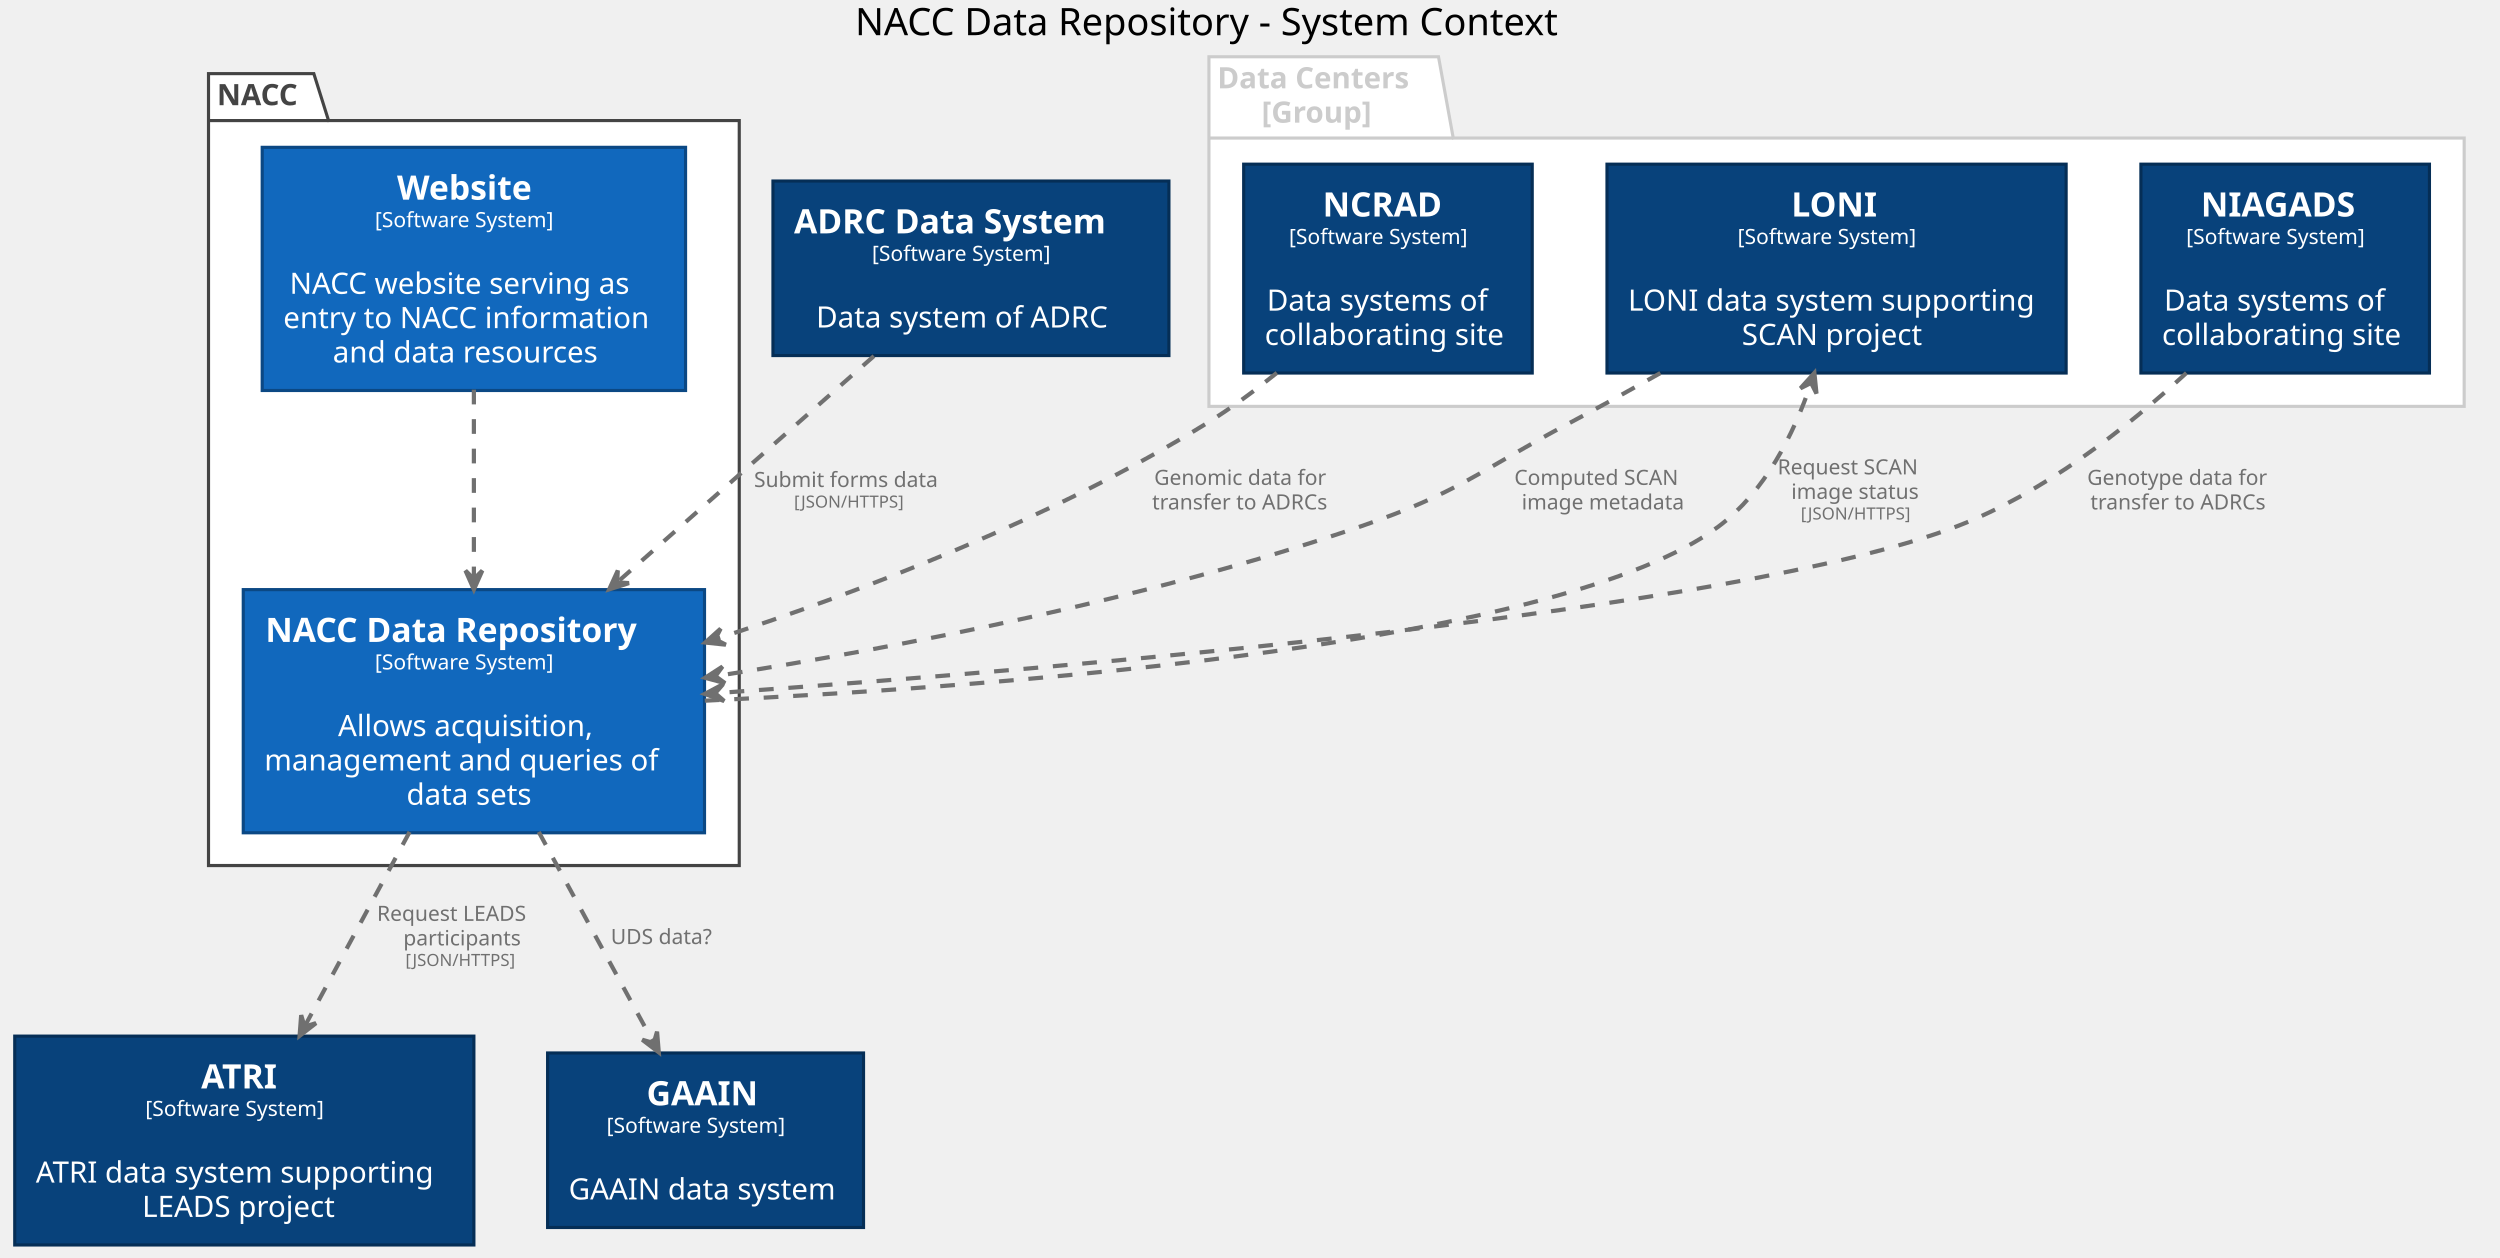
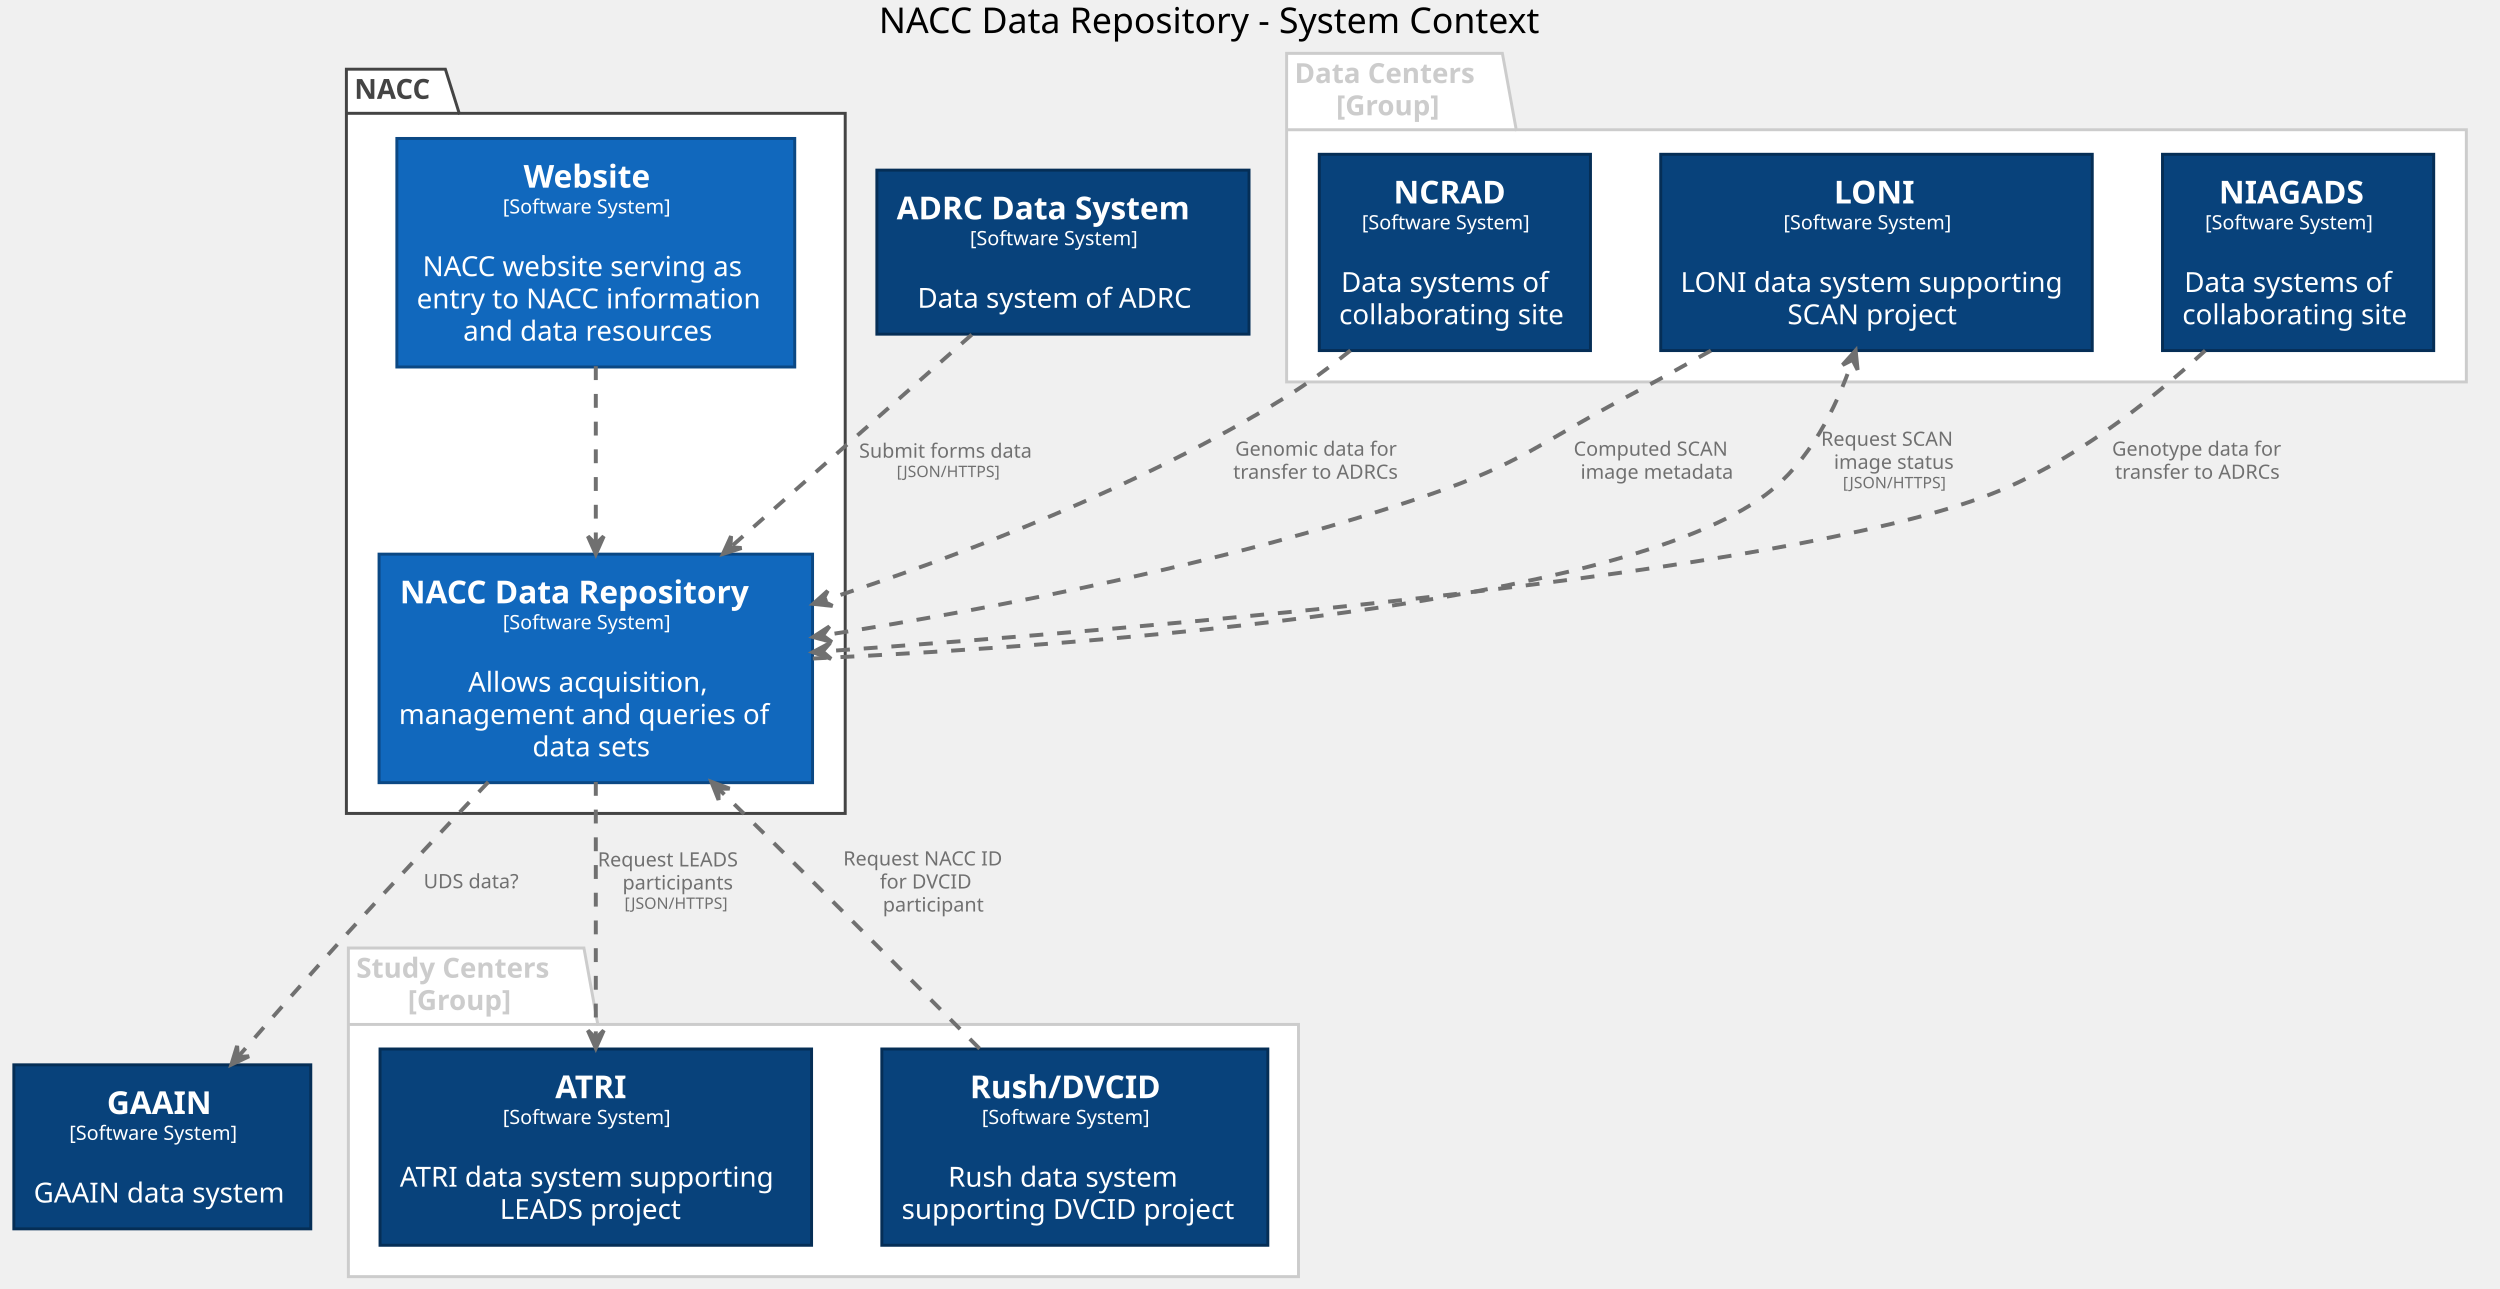
- <svg xmlns="http://www.w3.org/2000/svg" contentScriptType="application/ecmascript" contentStyleType="text/css" height="597px" preserveAspectRatio="none" style="width:1187px;height:597px;background:#FFFFFF;" version="1.1" viewBox="0 0 1187 597" width="1187px" zoomAndPan="magnify">
+ <svg xmlns="http://www.w3.org/2000/svg" contentScriptType="application/ecmascript" contentStyleType="text/css" height="651px" preserveAspectRatio="none" style="width:1263px;height:651px;background:#FFFFFF;" version="1.1" viewBox="0 0 1263 651" width="1263px" zoomAndPan="magnify">
  <defs />
  <g>
-     <text fill="#000000" font-family="sans-serif" font-size="18" lengthAdjust="spacing" textLength="362" x="406" y="16.708">NACC Data Repository - System Context</text>
-     <polygon fill="#FFFFFF" points="99,34.953,149,34.953,156,57.25,351,57.25,351,410.953,99,410.953,99,34.953" style="stroke:#444444;stroke-width:1.5;" />
-     <line style="stroke:#444444;stroke-width:1.5;" x1="99" x2="156" y1="57.25" y2="57.25" />
-     <text fill="#444444" font-family="sans-serif" font-size="14" font-weight="bold" lengthAdjust="spacing" textLength="44" x="103" y="49.948">NACC</text>
-     <polygon fill="#FFFFFF" points="574,26.953,683,26.953,690,65.547,1170,65.547,1170,192.953,574,192.953,574,26.953" style="stroke:#CCCCCC;stroke-width:1.5;" />
-     <line style="stroke:#CCCCCC;stroke-width:1.5;" x1="574" x2="690" y1="65.547" y2="65.547" />
-     <text fill="#CCCCCC" font-family="sans-serif" font-size="14" font-weight="bold" lengthAdjust="spacing" textLength="103" x="578" y="41.948">Data Centers</text>
-     <text fill="#CCCCCC" font-family="sans-serif" font-size="14" font-weight="bold" lengthAdjust="spacing" textLength="61" x="599" y="58.245">[Group]</text>
-     <rect fill="#1168BD" height="115.453" style="stroke:#0B4884;stroke-width:1.5;" width="219" x="115.5" y="279.953" />
-     <text fill="#FFFFFF" font-family="sans-serif" font-size="16" font-weight="bold" lengthAdjust="spacing" textLength="198" x="126" y="304.805">NACC Data Repository</text>
-     <text fill="#FFFFFF" font-family="sans-serif" font-size="10" lengthAdjust="spacing" textLength="94" x="178" y="317.86">[Software System]</text>
-     <text fill="#FFFFFF" font-family="sans-serif" font-size="14" lengthAdjust="spacing" textLength="0" x="227" y="333.214" />
-     <text fill="#FFFFFF" font-family="sans-serif" font-size="14" lengthAdjust="spacing" textLength="125" x="160.5" y="349.511">Allows acquisition,</text>
-     <text fill="#FFFFFF" font-family="sans-serif" font-size="14" lengthAdjust="spacing" textLength="195" x="125.5" y="365.808">management and queries of</text>
-     <text fill="#FFFFFF" font-family="sans-serif" font-size="14" lengthAdjust="spacing" textLength="64" x="193" y="382.104">data sets</text>
-     <rect fill="#1168BD" height="115.453" style="stroke:#0B4884;stroke-width:1.5;" width="201" x="124.5" y="69.953" />
-     <text fill="#FFFFFF" font-family="sans-serif" font-size="16" font-weight="bold" lengthAdjust="spacing" textLength="73" x="188.5" y="94.805">Website</text>
-     <text fill="#FFFFFF" font-family="sans-serif" font-size="10" lengthAdjust="spacing" textLength="94" x="178" y="107.86">[Software System]</text>
-     <text fill="#FFFFFF" font-family="sans-serif" font-size="14" lengthAdjust="spacing" textLength="0" x="227" y="123.214" />
-     <text fill="#FFFFFF" font-family="sans-serif" font-size="14" lengthAdjust="spacing" textLength="171" x="137.5" y="139.511">NACC website serving as</text>
-     <text fill="#FFFFFF" font-family="sans-serif" font-size="14" lengthAdjust="spacing" textLength="177" x="134.5" y="155.808">entry to NACC information</text>
-     <text fill="#FFFFFF" font-family="sans-serif" font-size="14" lengthAdjust="spacing" textLength="134" x="158" y="172.105">and data resources</text>
-     <rect fill="#08427B" height="99.156" style="stroke:#052E56;stroke-width:1.5;" width="137" x="590.5" y="77.953" />
-     <text fill="#FFFFFF" font-family="sans-serif" font-size="16" font-weight="bold" lengthAdjust="spacing" textLength="62" x="628" y="102.805">NCRAD</text>
-     <text fill="#FFFFFF" font-family="sans-serif" font-size="10" lengthAdjust="spacing" textLength="94" x="612" y="115.86">[Software System]</text>
-     <text fill="#FFFFFF" font-family="sans-serif" font-size="14" lengthAdjust="spacing" textLength="0" x="661" y="131.214" />
-     <text fill="#FFFFFF" font-family="sans-serif" font-size="14" lengthAdjust="spacing" textLength="111" x="601.5" y="147.511">Data systems of</text>
-     <text fill="#FFFFFF" font-family="sans-serif" font-size="14" lengthAdjust="spacing" textLength="117" x="600.5" y="163.808">collaborating site</text>
-     <rect fill="#08427B" height="99.156" style="stroke:#052E56;stroke-width:1.5;" width="137" x="1016.5" y="77.953" />
-     <text fill="#FFFFFF" font-family="sans-serif" font-size="16" font-weight="bold" lengthAdjust="spacing" textLength="80" x="1045" y="102.805">NIAGADS</text>
-     <text fill="#FFFFFF" font-family="sans-serif" font-size="10" lengthAdjust="spacing" textLength="94" x="1038" y="115.86">[Software System]</text>
-     <text fill="#FFFFFF" font-family="sans-serif" font-size="14" lengthAdjust="spacing" textLength="0" x="1087" y="131.214" />
-     <text fill="#FFFFFF" font-family="sans-serif" font-size="14" lengthAdjust="spacing" textLength="111" x="1027.5" y="147.511">Data systems of</text>
-     <text fill="#FFFFFF" font-family="sans-serif" font-size="14" lengthAdjust="spacing" textLength="117" x="1026.5" y="163.808">collaborating site</text>
-     <rect fill="#08427B" height="99.156" style="stroke:#052E56;stroke-width:1.5;" width="218" x="763" y="77.953" />
-     <text fill="#FFFFFF" font-family="sans-serif" font-size="16" font-weight="bold" lengthAdjust="spacing" textLength="43" x="850.5" y="102.805">LONI</text>
-     <text fill="#FFFFFF" font-family="sans-serif" font-size="10" lengthAdjust="spacing" textLength="94" x="825" y="115.86">[Software System]</text>
-     <text fill="#FFFFFF" font-family="sans-serif" font-size="14" lengthAdjust="spacing" textLength="0" x="874" y="131.214" />
-     <text fill="#FFFFFF" font-family="sans-serif" font-size="14" lengthAdjust="spacing" textLength="198" x="773" y="147.511">LONI data system supporting</text>
-     <text fill="#FFFFFF" font-family="sans-serif" font-size="14" lengthAdjust="spacing" textLength="90" x="827" y="163.808">SCAN project</text>
-     <rect fill="#08427B" height="99.156" style="stroke:#052E56;stroke-width:1.5;" width="218" x="7" y="491.953" />
-     <text fill="#FFFFFF" font-family="sans-serif" font-size="16" font-weight="bold" lengthAdjust="spacing" textLength="41" x="95.5" y="516.805">ATRI</text>
-     <text fill="#FFFFFF" font-family="sans-serif" font-size="10" lengthAdjust="spacing" textLength="94" x="69" y="529.86">[Software System]</text>
-     <text fill="#FFFFFF" font-family="sans-serif" font-size="14" lengthAdjust="spacing" textLength="0" x="118" y="545.214" />
-     <text fill="#FFFFFF" font-family="sans-serif" font-size="14" lengthAdjust="spacing" textLength="198" x="17" y="561.511">ATRI data system supporting</text>
-     <text fill="#FFFFFF" font-family="sans-serif" font-size="14" lengthAdjust="spacing" textLength="97" x="67.5" y="577.808">LEADS project</text>
-     <rect fill="#08427B" height="82.859" style="stroke:#052E56;stroke-width:1.5;" width="150" x="260" y="499.953" />
-     <text fill="#FFFFFF" font-family="sans-serif" font-size="16" font-weight="bold" lengthAdjust="spacing" textLength="56" x="307" y="524.805">GAAIN</text>
-     <text fill="#FFFFFF" font-family="sans-serif" font-size="10" lengthAdjust="spacing" textLength="94" x="288" y="537.86">[Software System]</text>
-     <text fill="#FFFFFF" font-family="sans-serif" font-size="14" lengthAdjust="spacing" textLength="0" x="337" y="553.214" />
-     <text fill="#FFFFFF" font-family="sans-serif" font-size="14" lengthAdjust="spacing" textLength="130" x="270" y="569.511">GAAIN data system</text>
-     <rect fill="#08427B" height="82.859" style="stroke:#052E56;stroke-width:1.5;" width="188" x="367" y="85.953" />
-     <text fill="#FFFFFF" font-family="sans-serif" font-size="16" font-weight="bold" lengthAdjust="spacing" textLength="168" x="377" y="110.805">ADRC Data System</text>
-     <text fill="#FFFFFF" font-family="sans-serif" font-size="10" lengthAdjust="spacing" textLength="94" x="414" y="123.86">[Software System]</text>
-     <text fill="#FFFFFF" font-family="sans-serif" font-size="14" lengthAdjust="spacing" textLength="0" x="463" y="139.214" />
-     <text fill="#FFFFFF" font-family="sans-serif" font-size="14" lengthAdjust="spacing" textLength="147" x="387.5" y="155.511">Data system of ADRC</text>
-     <path d="M788.36,177.123 C773.98,185.233 759.12,193.433 745,200.953 C701.66,224.023 692.43,233.993 646,249.953 C545.16,284.623 425.72,307.533 339.86,321.023 " fill="none" id="LONI-to-NACCDataRepository" style="stroke:#707070;stroke-width:2.0;stroke-dasharray:7.0,7.0;" />
-     <polygon fill="#707070" points="334.77,321.813,344.279,324.377,339.71,321.042,343.046,316.473,334.77,321.813" style="stroke:#707070;stroke-width:2.0;" />
-     <text fill="#707070" font-family="sans-serif" font-size="10" lengthAdjust="spacing" textLength="85" x="719" y="230.235">Computed SCAN</text>
-     <text fill="#707070" font-family="sans-serif" font-size="10" lengthAdjust="spacing" textLength="81" x="722.5" y="241.876">image metadata</text>
-     <path d="M334.63,332.693 C484.15,325.543 741.94,305.343 816,249.953 C837.97,233.523 851.59,206.383 859.89,181.923 " fill="none" id="NACCDataRepository-to-LONI" style="stroke:#707070;stroke-width:2.0;stroke-dasharray:7.0,7.0;" />
-     <polygon fill="#707070" points="861.47,177.063,854.862,184.366,859.91,181.814,862.463,186.862,861.47,177.063" style="stroke:#707070;stroke-width:2.0;" />
-     <text fill="#707070" font-family="sans-serif" font-size="10" lengthAdjust="spacing" textLength="73" x="844" y="225.235">Request SCAN</text>
-     <text fill="#707070" font-family="sans-serif" font-size="10" lengthAdjust="spacing" textLength="63" x="850.5" y="236.876">image status</text>
-     <text fill="#707070" font-family="sans-serif" font-size="8" lengthAdjust="spacing" textLength="54" x="855" y="246.66">[JSON/HTTPS]</text>
-     <path d="M194.49,394.993 C178.89,423.903 160.01,458.893 144.67,487.313 " fill="none" id="NACCDataRepository-to-ATRI" style="stroke:#707070;stroke-width:2.0;stroke-dasharray:7.0,7.0;" />
-     <polygon fill="#707070" points="142.25,491.813,150.041,485.788,144.622,487.412,142.999,481.993,142.25,491.813" style="stroke:#707070;stroke-width:2.0;" />
-     <text fill="#707070" font-family="sans-serif" font-size="10" lengthAdjust="spacing" textLength="78" x="179" y="437.235">Request LEADS</text>
-     <text fill="#707070" font-family="sans-serif" font-size="10" lengthAdjust="spacing" textLength="56" x="191.5" y="448.876">participants</text>
-     <text fill="#707070" font-family="sans-serif" font-size="8" lengthAdjust="spacing" textLength="54" x="192.5" y="458.66">[JSON/HTTPS]</text>
-     <path d="M255.79,394.993 C272.98,426.563 294.12,465.383 310.24,494.973 " fill="none" id="NACCDataRepository-to-GAAIN" style="stroke:#707070;stroke-width:2.0;stroke-dasharray:7.0,7.0;" />
-     <polygon fill="#707070" points="312.78,499.643,311.969,489.828,310.38,495.257,304.951,493.668,312.78,499.643" style="stroke:#707070;stroke-width:2.0;" />
-     <text fill="#707070" font-family="sans-serif" font-size="10" lengthAdjust="spacing" textLength="53" x="290" y="448.235">UDS data?</text>
-     <path d="M225,185.013 C225,212.763 225,246.243 225,274.653 " fill="none" id="Website-to-NACCDataRepository" style="stroke:#707070;stroke-width:2.0;stroke-dasharray:7.0,7.0;" />
-     <polygon fill="#707070" points="225,279.903,229,270.903,225,274.903,221,270.903,225,279.903" style="stroke:#707070;stroke-width:2.0;" />
-     <text fill="#000000" font-family="sans-serif" font-size="10" lengthAdjust="spacing" textLength="0" x="229" y="236.235" />
-     <path d="M414.94,169.053 C380.24,199.633 332.13,242.033 293.01,276.513 " fill="none" id="ADRCDataSystem-to-NACCDataRepository" style="stroke:#707070;stroke-width:2.0;stroke-dasharray:7.0,7.0;" />
-     <polygon fill="#707070" points="289.25,279.823,298.64,276.851,292.993,276.508,293.336,270.862,289.25,279.823" style="stroke:#707070;stroke-width:2.0;" />
-     <text fill="#707070" font-family="sans-serif" font-size="10" lengthAdjust="spacing" textLength="92" x="358" y="231.235">Submit forms data</text>
-     <text fill="#707070" font-family="sans-serif" font-size="8" lengthAdjust="spacing" textLength="54" x="377" y="241.019">[JSON/HTTPS]</text>
-     <path d="M606.26,177.033 C595.66,185.593 584.3,193.973 573,200.953 C500.27,245.863 410.16,280.453 339.86,303.443 " fill="none" id="NCRAD-to-NACCDataRepository" style="stroke:#707070;stroke-width:2.0;stroke-dasharray:7.0,7.0;" />
-     <polygon fill="#707070" points="334.83,305.073,344.625,306.101,339.586,303.531,342.157,298.492,334.83,305.073" style="stroke:#707070;stroke-width:2.0;" />
-     <text fill="#707070" font-family="sans-serif" font-size="10" lengthAdjust="spacing" textLength="85" x="548" y="230.235">Genomic data for</text>
-     <text fill="#707070" font-family="sans-serif" font-size="10" lengthAdjust="spacing" textLength="90" x="547" y="241.876">transfer to ADRCs</text>
-     <path d="M1038.1,177.083 C1009.33,203.593 970.18,234.143 929,249.953 C824.05,290.233 510.72,317.053 339.62,329.133 " fill="none" id="NIAGADS-to-NACCDataRepository" style="stroke:#707070;stroke-width:2.0;stroke-dasharray:7.0,7.0;" />
-     <polygon fill="#707070" points="334.6,329.483,343.853,332.856,339.588,329.14,343.304,324.875,334.6,329.483" style="stroke:#707070;stroke-width:2.0;" />
-     <text fill="#707070" font-family="sans-serif" font-size="10" lengthAdjust="spacing" textLength="90" x="991" y="230.235">Genotype data for</text>
-     <text fill="#707070" font-family="sans-serif" font-size="10" lengthAdjust="spacing" textLength="90" x="992.5" y="241.876">transfer to ADRCs</text>
+     <text fill="#000000" font-family="sans-serif" font-size="18" lengthAdjust="spacing" textLength="362" x="444" y="16.708">NACC Data Repository - System Context</text>
+     <polygon fill="#FFFFFF" points="175,34.953,225,34.953,232,57.25,427,57.25,427,410.953,175,410.953,175,34.953" style="stroke:#444444;stroke-width:1.5;" />
+     <line style="stroke:#444444;stroke-width:1.5;" x1="175" x2="232" y1="57.25" y2="57.25" />
+     <text fill="#444444" font-family="sans-serif" font-size="14" font-weight="bold" lengthAdjust="spacing" textLength="44" x="179" y="49.948">NACC</text>
+     <polygon fill="#FFFFFF" points="650,26.953,759,26.953,766,65.547,1246,65.547,1246,192.953,650,192.953,650,26.953" style="stroke:#CCCCCC;stroke-width:1.5;" />
+     <line style="stroke:#CCCCCC;stroke-width:1.5;" x1="650" x2="766" y1="65.547" y2="65.547" />
+     <text fill="#CCCCCC" font-family="sans-serif" font-size="14" font-weight="bold" lengthAdjust="spacing" textLength="103" x="654" y="41.948">Data Centers</text>
+     <text fill="#CCCCCC" font-family="sans-serif" font-size="14" font-weight="bold" lengthAdjust="spacing" textLength="61" x="675" y="58.245">[Group]</text>
+     <polygon fill="#FFFFFF" points="176,478.953,295,478.953,302,517.547,656,517.547,656,644.953,176,644.953,176,478.953" style="stroke:#CCCCCC;stroke-width:1.5;" />
+     <line style="stroke:#CCCCCC;stroke-width:1.5;" x1="176" x2="302" y1="517.547" y2="517.547" />
+     <text fill="#CCCCCC" font-family="sans-serif" font-size="14" font-weight="bold" lengthAdjust="spacing" textLength="113" x="180" y="493.948">Study Centers</text>
+     <text fill="#CCCCCC" font-family="sans-serif" font-size="14" font-weight="bold" lengthAdjust="spacing" textLength="61" x="206" y="510.245">[Group]</text>
+     <rect fill="#1168BD" height="115.453" style="stroke:#0B4884;stroke-width:1.5;" width="219" x="191.5" y="279.953" />
+     <text fill="#FFFFFF" font-family="sans-serif" font-size="16" font-weight="bold" lengthAdjust="spacing" textLength="198" x="202" y="304.805">NACC Data Repository</text>
+     <text fill="#FFFFFF" font-family="sans-serif" font-size="10" lengthAdjust="spacing" textLength="94" x="254" y="317.86">[Software System]</text>
+     <text fill="#FFFFFF" font-family="sans-serif" font-size="14" lengthAdjust="spacing" textLength="0" x="303" y="333.214" />
+     <text fill="#FFFFFF" font-family="sans-serif" font-size="14" lengthAdjust="spacing" textLength="125" x="236.5" y="349.511">Allows acquisition,</text>
+     <text fill="#FFFFFF" font-family="sans-serif" font-size="14" lengthAdjust="spacing" textLength="195" x="201.5" y="365.808">management and queries of</text>
+     <text fill="#FFFFFF" font-family="sans-serif" font-size="14" lengthAdjust="spacing" textLength="64" x="269" y="382.104">data sets</text>
+     <rect fill="#1168BD" height="115.453" style="stroke:#0B4884;stroke-width:1.5;" width="201" x="200.5" y="69.953" />
+     <text fill="#FFFFFF" font-family="sans-serif" font-size="16" font-weight="bold" lengthAdjust="spacing" textLength="73" x="264.5" y="94.805">Website</text>
+     <text fill="#FFFFFF" font-family="sans-serif" font-size="10" lengthAdjust="spacing" textLength="94" x="254" y="107.86">[Software System]</text>
+     <text fill="#FFFFFF" font-family="sans-serif" font-size="14" lengthAdjust="spacing" textLength="0" x="303" y="123.214" />
+     <text fill="#FFFFFF" font-family="sans-serif" font-size="14" lengthAdjust="spacing" textLength="171" x="213.5" y="139.511">NACC website serving as</text>
+     <text fill="#FFFFFF" font-family="sans-serif" font-size="14" lengthAdjust="spacing" textLength="177" x="210.5" y="155.808">entry to NACC information</text>
+     <text fill="#FFFFFF" font-family="sans-serif" font-size="14" lengthAdjust="spacing" textLength="134" x="234" y="172.105">and data resources</text>
+     <rect fill="#08427B" height="99.156" style="stroke:#052E56;stroke-width:1.5;" width="137" x="666.5" y="77.953" />
+     <text fill="#FFFFFF" font-family="sans-serif" font-size="16" font-weight="bold" lengthAdjust="spacing" textLength="62" x="704" y="102.805">NCRAD</text>
+     <text fill="#FFFFFF" font-family="sans-serif" font-size="10" lengthAdjust="spacing" textLength="94" x="688" y="115.86">[Software System]</text>
+     <text fill="#FFFFFF" font-family="sans-serif" font-size="14" lengthAdjust="spacing" textLength="0" x="737" y="131.214" />
+     <text fill="#FFFFFF" font-family="sans-serif" font-size="14" lengthAdjust="spacing" textLength="111" x="677.5" y="147.511">Data systems of</text>
+     <text fill="#FFFFFF" font-family="sans-serif" font-size="14" lengthAdjust="spacing" textLength="117" x="676.5" y="163.808">collaborating site</text>
+     <rect fill="#08427B" height="99.156" style="stroke:#052E56;stroke-width:1.5;" width="137" x="1092.5" y="77.953" />
+     <text fill="#FFFFFF" font-family="sans-serif" font-size="16" font-weight="bold" lengthAdjust="spacing" textLength="80" x="1121" y="102.805">NIAGADS</text>
+     <text fill="#FFFFFF" font-family="sans-serif" font-size="10" lengthAdjust="spacing" textLength="94" x="1114" y="115.86">[Software System]</text>
+     <text fill="#FFFFFF" font-family="sans-serif" font-size="14" lengthAdjust="spacing" textLength="0" x="1163" y="131.214" />
+     <text fill="#FFFFFF" font-family="sans-serif" font-size="14" lengthAdjust="spacing" textLength="111" x="1103.5" y="147.511">Data systems of</text>
+     <text fill="#FFFFFF" font-family="sans-serif" font-size="14" lengthAdjust="spacing" textLength="117" x="1102.5" y="163.808">collaborating site</text>
+     <rect fill="#08427B" height="99.156" style="stroke:#052E56;stroke-width:1.5;" width="218" x="839" y="77.953" />
+     <text fill="#FFFFFF" font-family="sans-serif" font-size="16" font-weight="bold" lengthAdjust="spacing" textLength="43" x="926.5" y="102.805">LONI</text>
+     <text fill="#FFFFFF" font-family="sans-serif" font-size="10" lengthAdjust="spacing" textLength="94" x="901" y="115.86">[Software System]</text>
+     <text fill="#FFFFFF" font-family="sans-serif" font-size="14" lengthAdjust="spacing" textLength="0" x="950" y="131.214" />
+     <text fill="#FFFFFF" font-family="sans-serif" font-size="14" lengthAdjust="spacing" textLength="198" x="849" y="147.511">LONI data system supporting</text>
+     <text fill="#FFFFFF" font-family="sans-serif" font-size="14" lengthAdjust="spacing" textLength="90" x="903" y="163.808">SCAN project</text>
+     <rect fill="#08427B" height="99.156" style="stroke:#052E56;stroke-width:1.5;" width="218" x="192" y="529.953" />
+     <text fill="#FFFFFF" font-family="sans-serif" font-size="16" font-weight="bold" lengthAdjust="spacing" textLength="41" x="280.5" y="554.805">ATRI</text>
+     <text fill="#FFFFFF" font-family="sans-serif" font-size="10" lengthAdjust="spacing" textLength="94" x="254" y="567.86">[Software System]</text>
+     <text fill="#FFFFFF" font-family="sans-serif" font-size="14" lengthAdjust="spacing" textLength="0" x="303" y="583.214" />
+     <text fill="#FFFFFF" font-family="sans-serif" font-size="14" lengthAdjust="spacing" textLength="198" x="202" y="599.511">ATRI data system supporting</text>
+     <text fill="#FFFFFF" font-family="sans-serif" font-size="14" lengthAdjust="spacing" textLength="97" x="252.5" y="615.808">LEADS project</text>
+     <rect fill="#08427B" height="99.156" style="stroke:#052E56;stroke-width:1.5;" width="195" x="445.5" y="529.953" />
+     <text fill="#FFFFFF" font-family="sans-serif" font-size="16" font-weight="bold" lengthAdjust="spacing" textLength="106" x="490" y="554.805">Rush/DVCID</text>
+     <text fill="#FFFFFF" font-family="sans-serif" font-size="10" lengthAdjust="spacing" textLength="94" x="496" y="567.86">[Software System]</text>
+     <text fill="#FFFFFF" font-family="sans-serif" font-size="14" lengthAdjust="spacing" textLength="0" x="545" y="583.214" />
+     <text fill="#FFFFFF" font-family="sans-serif" font-size="14" lengthAdjust="spacing" textLength="124" x="479" y="599.511">Rush data system</text>
+     <text fill="#FFFFFF" font-family="sans-serif" font-size="14" lengthAdjust="spacing" textLength="175" x="455.5" y="615.808">supporting DVCID project</text>
+     <rect fill="#08427B" height="82.859" style="stroke:#052E56;stroke-width:1.5;" width="150" x="7" y="537.953" />
+     <text fill="#FFFFFF" font-family="sans-serif" font-size="16" font-weight="bold" lengthAdjust="spacing" textLength="56" x="54" y="562.805">GAAIN</text>
+     <text fill="#FFFFFF" font-family="sans-serif" font-size="10" lengthAdjust="spacing" textLength="94" x="35" y="575.86">[Software System]</text>
+     <text fill="#FFFFFF" font-family="sans-serif" font-size="14" lengthAdjust="spacing" textLength="0" x="84" y="591.214" />
+     <text fill="#FFFFFF" font-family="sans-serif" font-size="14" lengthAdjust="spacing" textLength="130" x="17" y="607.511">GAAIN data system</text>
+     <rect fill="#08427B" height="82.859" style="stroke:#052E56;stroke-width:1.5;" width="188" x="443" y="85.953" />
+     <text fill="#FFFFFF" font-family="sans-serif" font-size="16" font-weight="bold" lengthAdjust="spacing" textLength="168" x="453" y="110.805">ADRC Data System</text>
+     <text fill="#FFFFFF" font-family="sans-serif" font-size="10" lengthAdjust="spacing" textLength="94" x="490" y="123.86">[Software System]</text>
+     <text fill="#FFFFFF" font-family="sans-serif" font-size="14" lengthAdjust="spacing" textLength="0" x="539" y="139.214" />
+     <text fill="#FFFFFF" font-family="sans-serif" font-size="14" lengthAdjust="spacing" textLength="147" x="463.5" y="155.511">Data system of ADRC</text>
+     <path d="M864.36,177.123 C849.98,185.233 835.12,193.433 821,200.953 C777.66,224.023 768.43,233.993 722,249.953 C621.16,284.623 501.72,307.533 415.86,321.023 " fill="none" id="LONI-to-NACCDataRepository" style="stroke:#707070;stroke-width:2.0;stroke-dasharray:7.0,7.0;" />
+     <polygon fill="#707070" points="410.77,321.813,420.279,324.377,415.71,321.042,419.046,316.473,410.77,321.813" style="stroke:#707070;stroke-width:2.0;" />
+     <text fill="#707070" font-family="sans-serif" font-size="10" lengthAdjust="spacing" textLength="85" x="795" y="230.235">Computed SCAN</text>
+     <text fill="#707070" font-family="sans-serif" font-size="10" lengthAdjust="spacing" textLength="81" x="798.5" y="241.876">image metadata</text>
+     <path d="M410.63,332.693 C560.15,325.543 817.94,305.343 892,249.953 C913.97,233.523 927.59,206.383 935.89,181.923 " fill="none" id="NACCDataRepository-to-LONI" style="stroke:#707070;stroke-width:2.0;stroke-dasharray:7.0,7.0;" />
+     <polygon fill="#707070" points="937.47,177.063,930.862,184.366,935.91,181.814,938.463,186.862,937.47,177.063" style="stroke:#707070;stroke-width:2.0;" />
+     <text fill="#707070" font-family="sans-serif" font-size="10" lengthAdjust="spacing" textLength="73" x="920" y="225.235">Request SCAN</text>
+     <text fill="#707070" font-family="sans-serif" font-size="10" lengthAdjust="spacing" textLength="63" x="926.5" y="236.876">image status</text>
+     <text fill="#707070" font-family="sans-serif" font-size="8" lengthAdjust="spacing" textLength="54" x="931" y="246.66">[JSON/HTTPS]</text>
+     <path d="M301,395.023 C301,434.153 301,485.903 301,524.453 " fill="none" id="NACCDataRepository-to-ATRI" style="stroke:#707070;stroke-width:2.0;stroke-dasharray:7.0,7.0;" />
+     <polygon fill="#707070" points="301,529.563,305,520.563,301,524.563,297,520.563,301,529.563" style="stroke:#707070;stroke-width:2.0;" />
+     <text fill="#707070" font-family="sans-serif" font-size="10" lengthAdjust="spacing" textLength="78" x="302" y="437.735">Request LEADS</text>
+     <text fill="#707070" font-family="sans-serif" font-size="10" lengthAdjust="spacing" textLength="56" x="314.5" y="449.376">participants</text>
+     <text fill="#707070" font-family="sans-serif" font-size="8" lengthAdjust="spacing" textLength="54" x="315.5" y="459.16">[JSON/HTTPS]</text>
+     <path d="M494.91,529.823 C465.34,500.013 426.61,461.143 392,426.953 C382.73,417.793 372.88,408.143 363.22,398.713 " fill="none" id="RushDVCID-to-NACCDataRepository" style="stroke:#707070;stroke-width:2.0;stroke-dasharray:7.0,7.0;" />
+     <polygon fill="#707070" points="359.39,394.973,363.018,404.129,362.961,398.473,368.618,398.416,359.39,394.973" style="stroke:#707070;stroke-width:2.0;" />
+     <text fill="#707070" font-family="sans-serif" font-size="10" lengthAdjust="spacing" textLength="88" x="426" y="437.235">Request NACC ID</text>
+     <text fill="#707070" font-family="sans-serif" font-size="10" lengthAdjust="spacing" textLength="51" x="444.5" y="448.876">for DVCID</text>
+     <text fill="#707070" font-family="sans-serif" font-size="10" lengthAdjust="spacing" textLength="51" x="446" y="460.517">participant</text>
+     <path d="M246.69,395.083 C224.56,418.393 198.86,445.793 176,470.953 C157.4,491.423 137.16,514.473 120.24,533.963 " fill="none" id="NACCDataRepository-to-GAAIN" style="stroke:#707070;stroke-width:2.0;stroke-dasharray:7.0,7.0;" />
+     <polygon fill="#707070" points="116.91,537.803,125.829,533.625,120.186,534.026,119.786,528.383,116.91,537.803" style="stroke:#707070;stroke-width:2.0;" />
+     <text fill="#707070" font-family="sans-serif" font-size="10" lengthAdjust="spacing" textLength="53" x="214" y="448.735">UDS data?</text>
+     <path d="M301,185.013 C301,212.763 301,246.243 301,274.653 " fill="none" id="Website-to-NACCDataRepository" style="stroke:#707070;stroke-width:2.0;stroke-dasharray:7.0,7.0;" />
+     <polygon fill="#707070" points="301,279.903,305,270.903,301,274.903,297,270.903,301,279.903" style="stroke:#707070;stroke-width:2.0;" />
+     <text fill="#000000" font-family="sans-serif" font-size="10" lengthAdjust="spacing" textLength="0" x="305" y="236.235" />
+     <path d="M490.94,169.053 C456.24,199.633 408.13,242.033 369.01,276.513 " fill="none" id="ADRCDataSystem-to-NACCDataRepository" style="stroke:#707070;stroke-width:2.0;stroke-dasharray:7.0,7.0;" />
+     <polygon fill="#707070" points="365.25,279.823,374.64,276.851,368.993,276.508,369.336,270.862,365.25,279.823" style="stroke:#707070;stroke-width:2.0;" />
+     <text fill="#707070" font-family="sans-serif" font-size="10" lengthAdjust="spacing" textLength="92" x="434" y="231.235">Submit forms data</text>
+     <text fill="#707070" font-family="sans-serif" font-size="8" lengthAdjust="spacing" textLength="54" x="453" y="241.019">[JSON/HTTPS]</text>
+     <path d="M682.26,177.033 C671.66,185.593 660.3,193.973 649,200.953 C576.27,245.863 486.16,280.453 415.86,303.443 " fill="none" id="NCRAD-to-NACCDataRepository" style="stroke:#707070;stroke-width:2.0;stroke-dasharray:7.0,7.0;" />
+     <polygon fill="#707070" points="410.83,305.073,420.625,306.101,415.586,303.531,418.157,298.492,410.83,305.073" style="stroke:#707070;stroke-width:2.0;" />
+     <text fill="#707070" font-family="sans-serif" font-size="10" lengthAdjust="spacing" textLength="85" x="624" y="230.235">Genomic data for</text>
+     <text fill="#707070" font-family="sans-serif" font-size="10" lengthAdjust="spacing" textLength="90" x="623" y="241.876">transfer to ADRCs</text>
+     <path d="M1114.1,177.083 C1085.33,203.593 1046.18,234.143 1005,249.953 C900.05,290.233 586.72,317.053 415.62,329.133 " fill="none" id="NIAGADS-to-NACCDataRepository" style="stroke:#707070;stroke-width:2.0;stroke-dasharray:7.0,7.0;" />
+     <polygon fill="#707070" points="410.6,329.483,419.853,332.856,415.588,329.14,419.304,324.875,410.6,329.483" style="stroke:#707070;stroke-width:2.0;" />
+     <text fill="#707070" font-family="sans-serif" font-size="10" lengthAdjust="spacing" textLength="90" x="1067" y="230.235">Genotype data for</text>
+     <text fill="#707070" font-family="sans-serif" font-size="10" lengthAdjust="spacing" textLength="90" x="1068.5" y="241.876">transfer to ADRCs</text>
  </g>
</svg>
